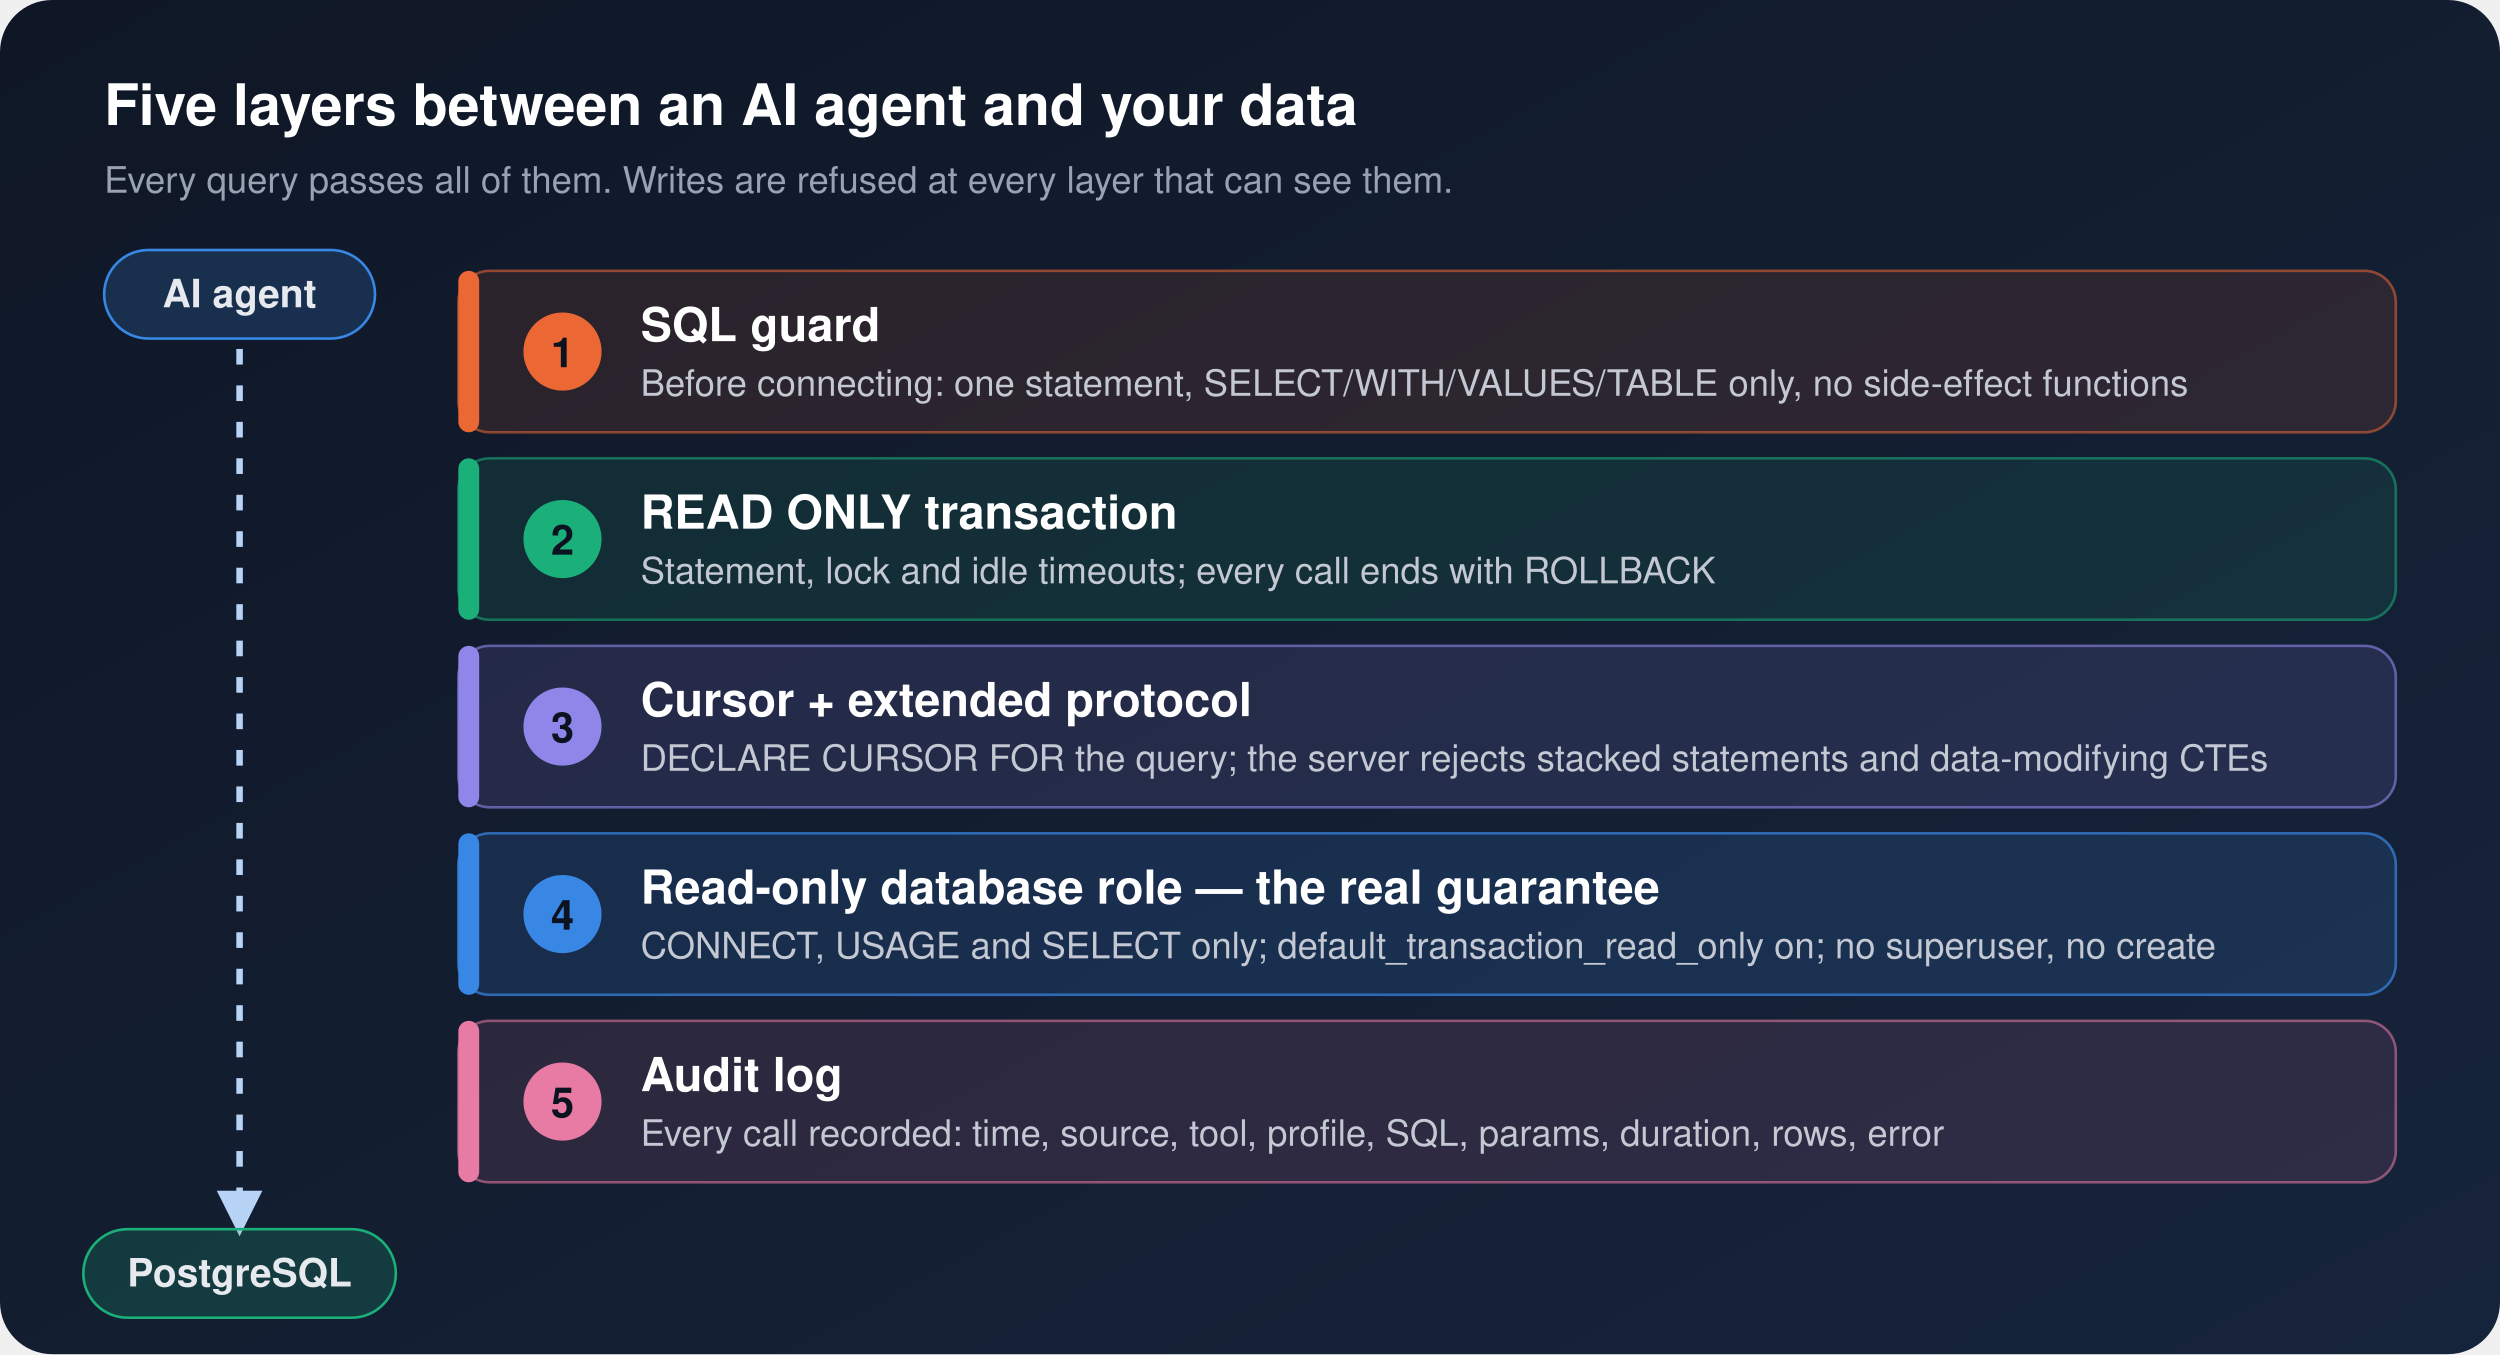
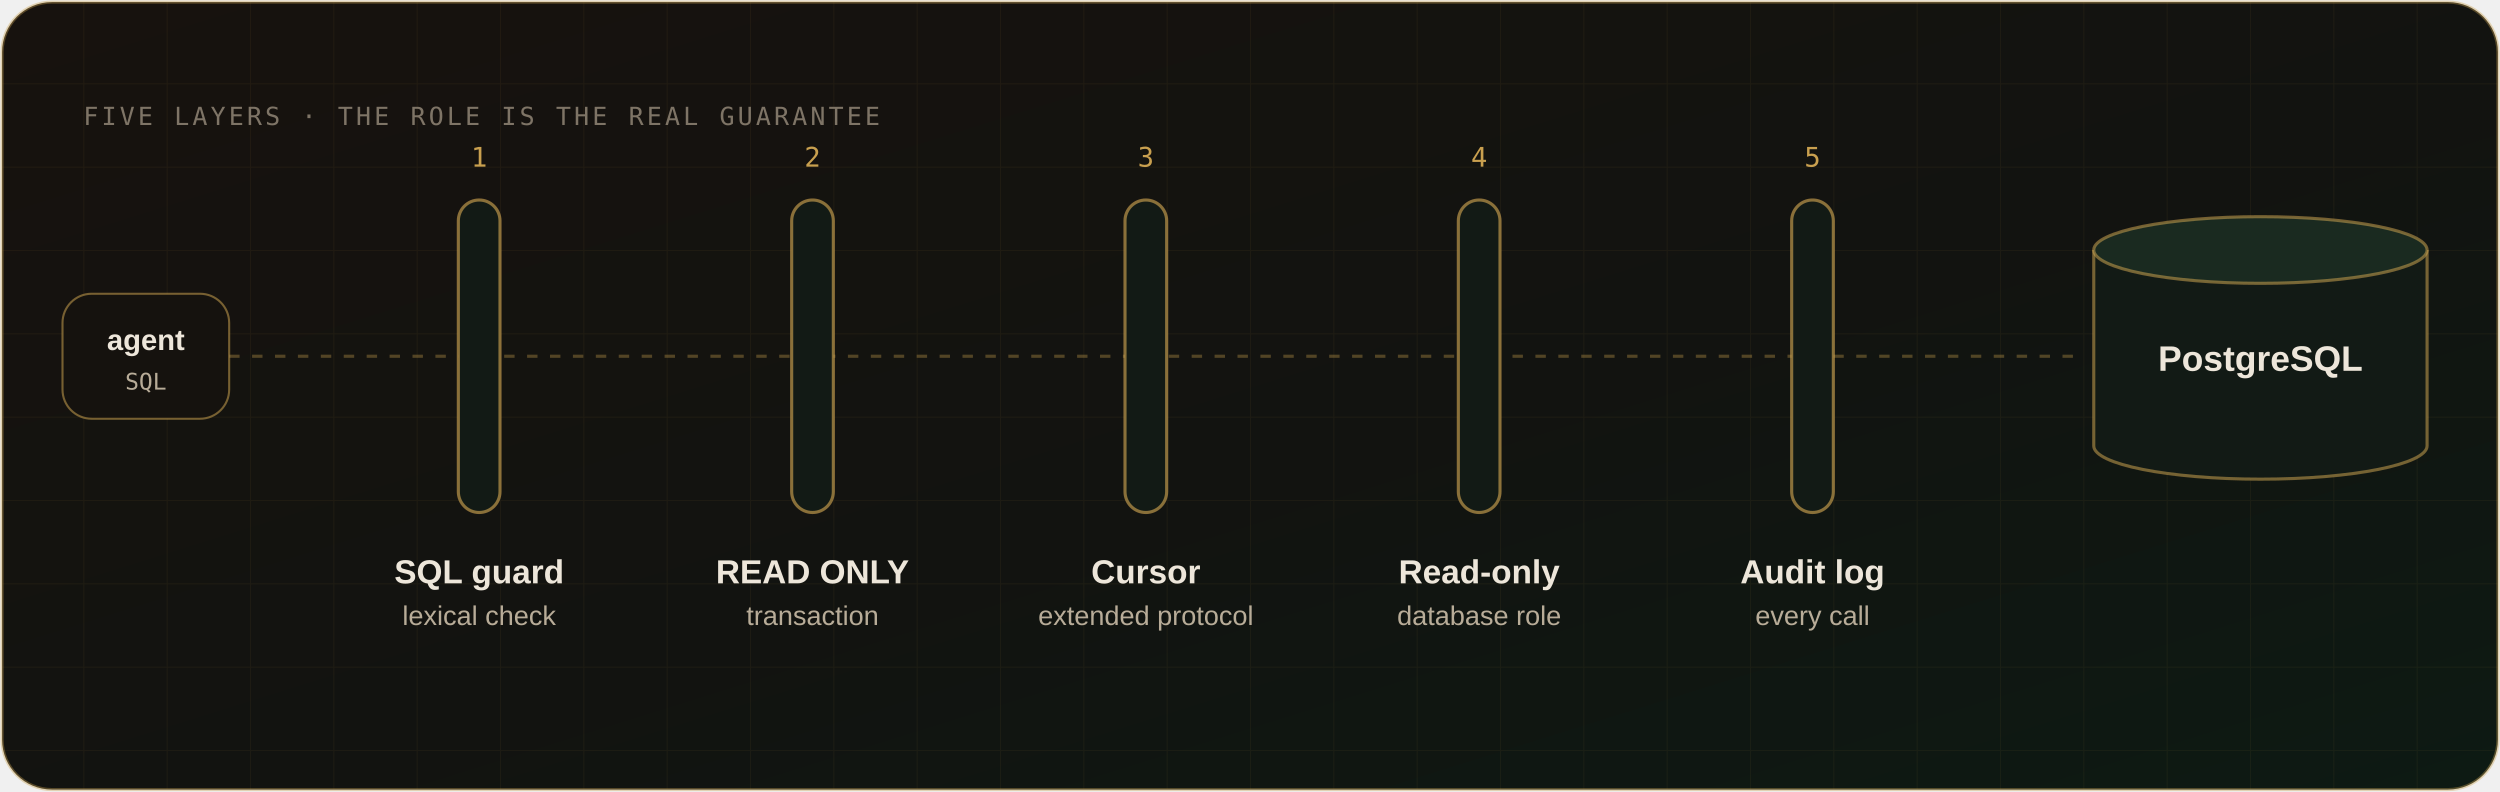
- <svg xmlns="http://www.w3.org/2000/svg" width="960" height="520" viewBox="0 0 960 520" role="img" aria-label="Five safety layers between an AI agent and PostgreSQL">
+ <svg xmlns="http://www.w3.org/2000/svg" width="1200" height="380" viewBox="0 0 1200 380" role="img" aria-label="Five safety layers: SQL guard, READ ONLY transaction, cursor and extended protocol, read-only database role, audit log">
+   <style>
+ .ok { opacity: 0; animation: ok 9s linear infinite; }
+ @keyframes ok { 0% { transform: translate(110px, 171px); opacity: 0; } 2.22% { transform: translate(110px, 171px); opacity: 1; } 42.22% { transform: translate(870px, 171px); opacity: 1; } 48.89% { transform: translate(1000px, 171px); opacity: 1; } 51.11%, 100% { transform: translate(1000px, 171px); opacity: 0; } }
+ .bad { opacity: 0; animation: bad 9s linear infinite; }
+ @keyframes bad { 0%, 51.11% { transform: translate(110px, 171px); opacity: 0; } 52.22% { transform: translate(110px, 171px); opacity: 1; } 60.00% { transform: translate(190px, 171px); opacity: 1; } 64.44% { transform: translate(160px, 171px); opacity: 1; } 70.00%, 100% { transform: translate(160px, 171px); opacity: 0; } }
+ .msg0, .msg1, .msg2 { opacity: 0; animation: 9s linear infinite; }
+ .msg0 { animation-name: m0; } .msg1 { animation-name: m1; } .msg2 { animation-name: m2; }
+ @keyframes m0 { 0%, 11.11% { opacity: 0; } 14.44%, 46.67% { opacity: 1; } 50.00%, 100% { opacity: 0; } }
+ @keyframes m1 { 0%, 60.00% { opacity: 0; } 62.22%, 91.11% { opacity: 1; } 94.44%, 100% { opacity: 0; } }
+ @keyframes m2 { 0%, 72.22% { opacity: 0; } 74.44%, 91.11% { opacity: 1; } 94.44%, 100% { opacity: 0; } }
+ .g0 rect { animation: g0 9s linear infinite; }
+ @keyframes g0 { 0%, 7.98% { fill: #121A15; stroke: #C9A04F; } 9.09%, 15.20% { fill: #1F5A36; stroke: #5CFF9E; } 19.65% { fill: #121A15; stroke: #C9A04F; } 60.00% { fill: #121A15; stroke: #C9A04F; } 61.11%, 73.33% { fill: #5A1A14; stroke: #FF5A4A; } 76.67% { fill: #121A15; stroke: #C9A04F; } 100% { fill: #121A15; stroke: #C9A04F; } }
+ .g1 rect { animation: g1 9s linear infinite; }
+ @keyframes g1 { 0%, 16.40% { fill: #121A15; stroke: #C9A04F; } 17.51%, 23.63% { fill: #1F5A36; stroke: #5CFF9E; } 28.07% { fill: #121A15; stroke: #C9A04F; } 100% { fill: #121A15; stroke: #C9A04F; } }
+ .g2 rect { animation: g2 9s linear infinite; }
+ @keyframes g2 { 0%, 24.82% { fill: #121A15; stroke: #C9A04F; } 25.94%, 32.05% { fill: #1F5A36; stroke: #5CFF9E; } 36.49% { fill: #121A15; stroke: #C9A04F; } 100% { fill: #121A15; stroke: #C9A04F; } }
+ .g3 rect { animation: g3 9s linear infinite; }
+ @keyframes g3 { 0%, 33.25% { fill: #121A15; stroke: #C9A04F; } 34.36%, 40.47% { fill: #1F5A36; stroke: #5CFF9E; } 44.91% { fill: #121A15; stroke: #C9A04F; } 100% { fill: #121A15; stroke: #C9A04F; } }
+ .g4 rect { animation: g4 9s linear infinite; }
+ @keyframes g4 { 0%, 41.67% { fill: #121A15; stroke: #C9A04F; } 42.78%, 48.89% { fill: #1F5A36; stroke: #5CFF9E; } 53.33% { fill: #121A15; stroke: #C9A04F; } 72.22% { fill: #121A15; stroke: #C9A04F; } 73.33%, 84.44% { fill: #4A3410; stroke: #FFB347; } 87.78% { fill: #121A15; stroke: #C9A04F; } 100% { fill: #121A15; stroke: #C9A04F; } }
+ @media (prefers-reduced-motion: reduce) { * { animation: none !important; } }
+ </style>
  <defs>
-     <linearGradient id="bg" x1="0" y1="0" x2="1" y2="1">
-       <stop offset="0" stop-color="#0f1726" />
-       <stop offset="1" stop-color="#16243b" />
+     <linearGradient id="sbg" x1="0" y1="0" x2="1" y2="1">
+       <stop offset="0" stop-color="#17120E" />
+       <stop offset=".55" stop-color="#121310" />
+       <stop offset="1" stop-color="#0D1A13" />
    </linearGradient>
-     <marker id="arrow" viewBox="0 0 10 10" refX="5" refY="5" markerWidth="7" markerHeight="7" orient="auto-start-reverse">
-       <path d="M0 0 L10 5 L0 10 Z" fill="#b7d3f6" />
-     </marker>
-     <style>
-       text { font-family: "Segoe UI", "Helvetica Neue", Helvetica, Arial, sans-serif; }
-       .title { font-size: 22px; font-weight: 700; fill: #ffffff; }
-       .sub { font-size: 14px; fill: #98a2b3; }
-       .name { font-size: 18px; font-weight: 700; fill: #ffffff; }
-       .desc { font-size: 14px; fill: #c3c8d2; }
-       .num { font-size: 16px; font-weight: 700; fill: #0b1220; }
-       .end { font-size: 15px; font-weight: 700; fill: #e6e9ee; }
-       .flow { stroke-dasharray: 6 8; animation: flow 1.2s linear infinite; }
-       @keyframes flow { to { stroke-dashoffset: -14; } }
-       @media (prefers-reduced-motion: reduce) { .flow { animation: none; } }
-     </style>
+     <pattern id="sgrid" width="40" height="40" patternUnits="userSpaceOnUse">
+       <path d="M40 0H0V40" fill="none" stroke="#C9A04F" stroke-opacity=".06" stroke-width="1" />
+     </pattern>
  </defs>
-   <rect width="960" height="520" rx="20" fill="url(#bg)" />
-   <text x="40" y="48" class="title">Five layers between an AI agent and your data</text>
-   <text x="40" y="74" class="sub">Every query passes all of them. Writes are refused at every layer that can see them.</text>
-   <rect x="40" y="96" width="104" height="34" rx="17" fill="#3987e5" fill-opacity="0.2" stroke="#3987e5" />
-   <text x="92" y="118" class="end" text-anchor="middle">AI agent</text>
-   <line class="flow" x1="92" y1="134" x2="92" y2="466" stroke="#b7d3f6" stroke-width="2.5" marker-end="url(#arrow)" />
-   <rect x="32" y="472" width="120" height="34" rx="17" fill="#1baf7a" fill-opacity="0.2" stroke="#1baf7a" />
-   <text x="92" y="494" class="end" text-anchor="middle">PostgreSQL</text>
-   <g transform="translate(176 104)">
-     <rect width="744" height="62" rx="12" fill="#eb6834" fill-opacity="0.12" stroke="#eb6834" stroke-opacity="0.55" />
-     <rect width="8" height="62" rx="4" fill="#eb6834" />
-     <circle cx="40" cy="31" r="15" fill="#eb6834" />
-     <text x="40" y="37" class="num" text-anchor="middle">1</text>
-     <text x="70" y="27" class="name">SQL guard</text>
-     <text x="70" y="48" class="desc">Before connecting: one statement, SELECT/WITH/VALUES/TABLE only, no side-effect functions</text>
+   <rect x="1" y="1" width="1198" height="378" rx="24" fill="url(#sbg)" />
+   <rect x="1" y="1" width="1198" height="378" rx="24" fill="url(#sgrid)" />
+   <rect x="1" y="1" width="1198" height="378" rx="24" fill="none" stroke="#C9A04F" stroke-opacity=".38" stroke-width="1.5" />
+   <path d="M110 171H1000" stroke="#C9A04F" stroke-opacity=".35" stroke-width="1.5" stroke-dasharray="5 6" fill="none" />
+   <rect x="30" y="141" width="80" height="60" rx="14" fill="#15120E" stroke="#C9A04F" stroke-opacity=".55" />
+   <text x="70" y="168" text-anchor="middle" font-family="'Segoe UI', -apple-system, 'Helvetica Neue', Arial, sans-serif" font-size="14" font-weight="700" fill="#EDE6DA">agent</text>
+   <text x="70" y="187" text-anchor="middle" font-family="Consolas, 'SFMono-Regular', Menlo, monospace" font-size="11" fill="#B8AC98">SQL</text>
+   <path d="M1005 120v94a80 16 0 0 0 160 0v-94" fill="#121A15" stroke="#C9A04F" stroke-opacity=".55" stroke-width="1.5" />
+   <ellipse cx="1085" cy="120" rx="80" ry="16" fill="#1A2A20" stroke="#C9A04F" stroke-opacity=".55" stroke-width="1.5" />
+   <text x="1085" y="178" text-anchor="middle" font-family="'Segoe UI', -apple-system, 'Helvetica Neue', Arial, sans-serif" font-size="17" font-weight="700" fill="#EDE6DA">PostgreSQL</text>
+   <g class="g g0">
+     <rect x="220" y="96" width="20" height="150" rx="10" fill="#121A15" stroke="#C9A04F" stroke-opacity=".65" stroke-width="1.5" />
+     <text x="230" y="80" text-anchor="middle" font-family="Consolas, 'SFMono-Regular', Menlo, monospace" font-size="13" fill="#C9A04F">1</text>
+     <text x="230" y="280" text-anchor="middle" font-family="'Segoe UI', -apple-system, 'Helvetica Neue', Arial, sans-serif" font-size="16" font-weight="700" fill="#EDE6DA">SQL guard</text>
+     <text x="230" y="300" text-anchor="middle" font-family="'Segoe UI', -apple-system, 'Helvetica Neue', Arial, sans-serif" font-size="13" fill="#B8AC98">lexical check</text>
  </g>
-   <g transform="translate(176 176)">
-     <rect width="744" height="62" rx="12" fill="#1baf7a" fill-opacity="0.12" stroke="#1baf7a" stroke-opacity="0.55" />
-     <rect width="8" height="62" rx="4" fill="#1baf7a" />
-     <circle cx="40" cy="31" r="15" fill="#1baf7a" />
-     <text x="40" y="37" class="num" text-anchor="middle">2</text>
-     <text x="70" y="27" class="name">READ ONLY transaction</text>
-     <text x="70" y="48" class="desc">Statement, lock and idle timeouts; every call ends with ROLLBACK</text>
+   <g class="g g1">
+     <rect x="380" y="96" width="20" height="150" rx="10" fill="#121A15" stroke="#C9A04F" stroke-opacity=".65" stroke-width="1.5" />
+     <text x="390" y="80" text-anchor="middle" font-family="Consolas, 'SFMono-Regular', Menlo, monospace" font-size="13" fill="#C9A04F">2</text>
+     <text x="390" y="280" text-anchor="middle" font-family="'Segoe UI', -apple-system, 'Helvetica Neue', Arial, sans-serif" font-size="16" font-weight="700" fill="#EDE6DA">READ ONLY</text>
+     <text x="390" y="300" text-anchor="middle" font-family="'Segoe UI', -apple-system, 'Helvetica Neue', Arial, sans-serif" font-size="13" fill="#B8AC98">transaction</text>
  </g>
-   <g transform="translate(176 248)">
-     <rect width="744" height="62" rx="12" fill="#9085e9" fill-opacity="0.14" stroke="#9085e9" stroke-opacity="0.6" />
-     <rect width="8" height="62" rx="4" fill="#9085e9" />
-     <circle cx="40" cy="31" r="15" fill="#9085e9" />
-     <text x="40" y="37" class="num" text-anchor="middle">3</text>
-     <text x="70" y="27" class="name">Cursor + extended protocol</text>
-     <text x="70" y="48" class="desc">DECLARE CURSOR FOR the query; the server rejects stacked statements and data-modifying CTEs</text>
+   <g class="g g2">
+     <rect x="540" y="96" width="20" height="150" rx="10" fill="#121A15" stroke="#C9A04F" stroke-opacity=".65" stroke-width="1.5" />
+     <text x="550" y="80" text-anchor="middle" font-family="Consolas, 'SFMono-Regular', Menlo, monospace" font-size="13" fill="#C9A04F">3</text>
+     <text x="550" y="280" text-anchor="middle" font-family="'Segoe UI', -apple-system, 'Helvetica Neue', Arial, sans-serif" font-size="16" font-weight="700" fill="#EDE6DA">Cursor</text>
+     <text x="550" y="300" text-anchor="middle" font-family="'Segoe UI', -apple-system, 'Helvetica Neue', Arial, sans-serif" font-size="13" fill="#B8AC98">extended protocol</text>
  </g>
-   <g transform="translate(176 320)">
-     <rect width="744" height="62" rx="12" fill="#3987e5" fill-opacity="0.16" stroke="#3987e5" stroke-opacity="0.7" />
-     <rect width="8" height="62" rx="4" fill="#3987e5" />
-     <circle cx="40" cy="31" r="15" fill="#3987e5" />
-     <text x="40" y="37" class="num" text-anchor="middle">4</text>
-     <text x="70" y="27" class="name">Read-only database role — the real guarantee</text>
-     <text x="70" y="48" class="desc">CONNECT, USAGE and SELECT only; default_transaction_read_only on; no superuser, no create</text>
+   <g class="g g3">
+     <rect x="700" y="96" width="20" height="150" rx="10" fill="#121A15" stroke="#C9A04F" stroke-opacity=".65" stroke-width="1.5" />
+     <text x="710" y="80" text-anchor="middle" font-family="Consolas, 'SFMono-Regular', Menlo, monospace" font-size="13" fill="#C9A04F">4</text>
+     <text x="710" y="280" text-anchor="middle" font-family="'Segoe UI', -apple-system, 'Helvetica Neue', Arial, sans-serif" font-size="16" font-weight="700" fill="#EDE6DA">Read-only</text>
+     <text x="710" y="300" text-anchor="middle" font-family="'Segoe UI', -apple-system, 'Helvetica Neue', Arial, sans-serif" font-size="13" fill="#B8AC98">database role</text>
  </g>
-   <g transform="translate(176 392)">
-     <rect width="744" height="62" rx="12" fill="#e87ba4" fill-opacity="0.12" stroke="#e87ba4" stroke-opacity="0.55" />
-     <rect width="8" height="62" rx="4" fill="#e87ba4" />
-     <circle cx="40" cy="31" r="15" fill="#e87ba4" />
-     <text x="40" y="37" class="num" text-anchor="middle">5</text>
-     <text x="70" y="27" class="name">Audit log</text>
-     <text x="70" y="48" class="desc">Every call recorded: time, source, tool, profile, SQL, params, duration, rows, error</text>
+   <g class="g g4">
+     <rect x="860" y="96" width="20" height="150" rx="10" fill="#121A15" stroke="#C9A04F" stroke-opacity=".65" stroke-width="1.5" />
+     <text x="870" y="80" text-anchor="middle" font-family="Consolas, 'SFMono-Regular', Menlo, monospace" font-size="13" fill="#C9A04F">5</text>
+     <text x="870" y="280" text-anchor="middle" font-family="'Segoe UI', -apple-system, 'Helvetica Neue', Arial, sans-serif" font-size="16" font-weight="700" fill="#EDE6DA">Audit log</text>
+     <text x="870" y="300" text-anchor="middle" font-family="'Segoe UI', -apple-system, 'Helvetica Neue', Arial, sans-serif" font-size="13" fill="#B8AC98">every call</text>
  </g>
+   <g class="ok">
+     <rect x="-34" y="-13" width="68" height="26" rx="13" fill="#13301F" stroke="#5CFF9E" />
+     <text y="5" text-anchor="middle" font-family="Consolas, 'SFMono-Regular', Menlo, monospace" font-size="12.5" font-weight="700" fill="#9DFFC6">SELECT</text>
+   </g>
+   <g class="bad">
+     <rect x="-36" y="-13" width="72" height="26" rx="13" fill="#3A1410" stroke="#FF5A4A" />
+     <text y="5" text-anchor="middle" font-family="Consolas, 'SFMono-Regular', Menlo, monospace" font-size="12.5" font-weight="700" fill="#FF9C90">UPDATE</text>
+   </g>
+   <g class="msg1">
+     <text x="230" y="350" text-anchor="middle" font-family="Consolas, 'SFMono-Regular', Menlo, monospace" font-size="13" fill="#FF9C90">✗ refused before connecting</text>
+   </g>
+   <g class="msg2">
+     <text x="870" y="350" text-anchor="middle" font-family="Consolas, 'SFMono-Regular', Menlo, monospace" font-size="13" fill="#FFB347">✎ still written to the log</text>
+   </g>
+   <g class="msg0">
+     <text x="550" y="350" text-anchor="middle" font-family="Consolas, 'SFMono-Regular', Menlo, monospace" font-size="13" fill="#7DE3A9">✓ read-only, time-limited, rolled back</text>
+   </g>
+   <text x="40" y="60" font-family="Consolas, 'SFMono-Regular', Menlo, monospace" font-size="12" letter-spacing="1.5" fill="#7E7466">FIVE LAYERS · THE ROLE IS THE REAL GUARANTEE</text>
</svg>
